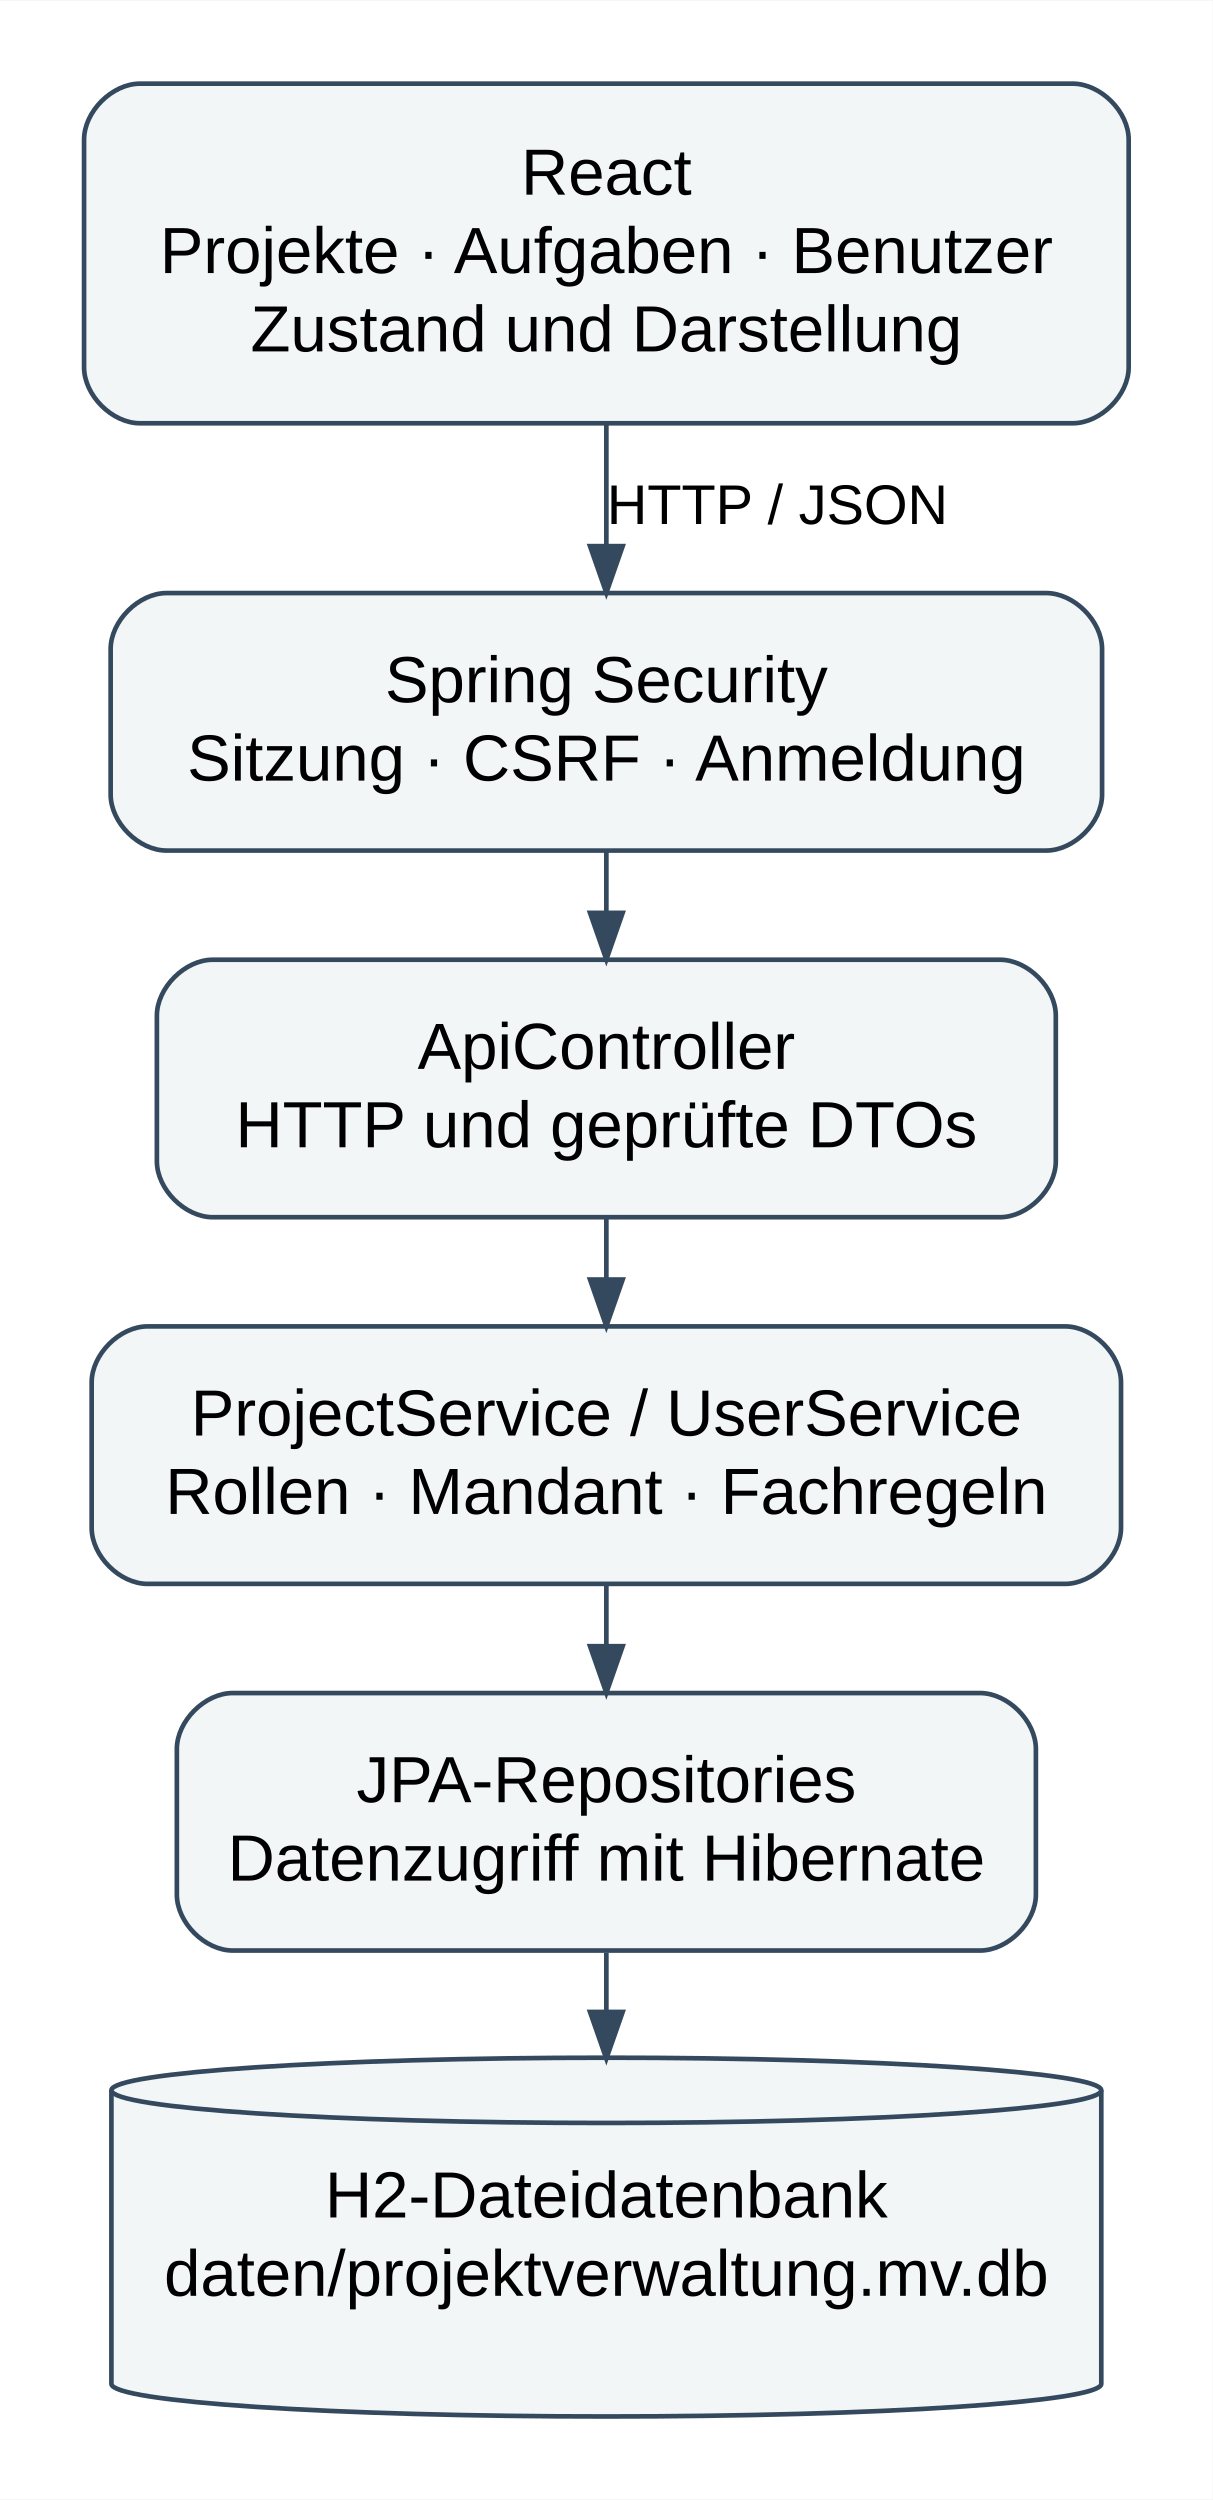
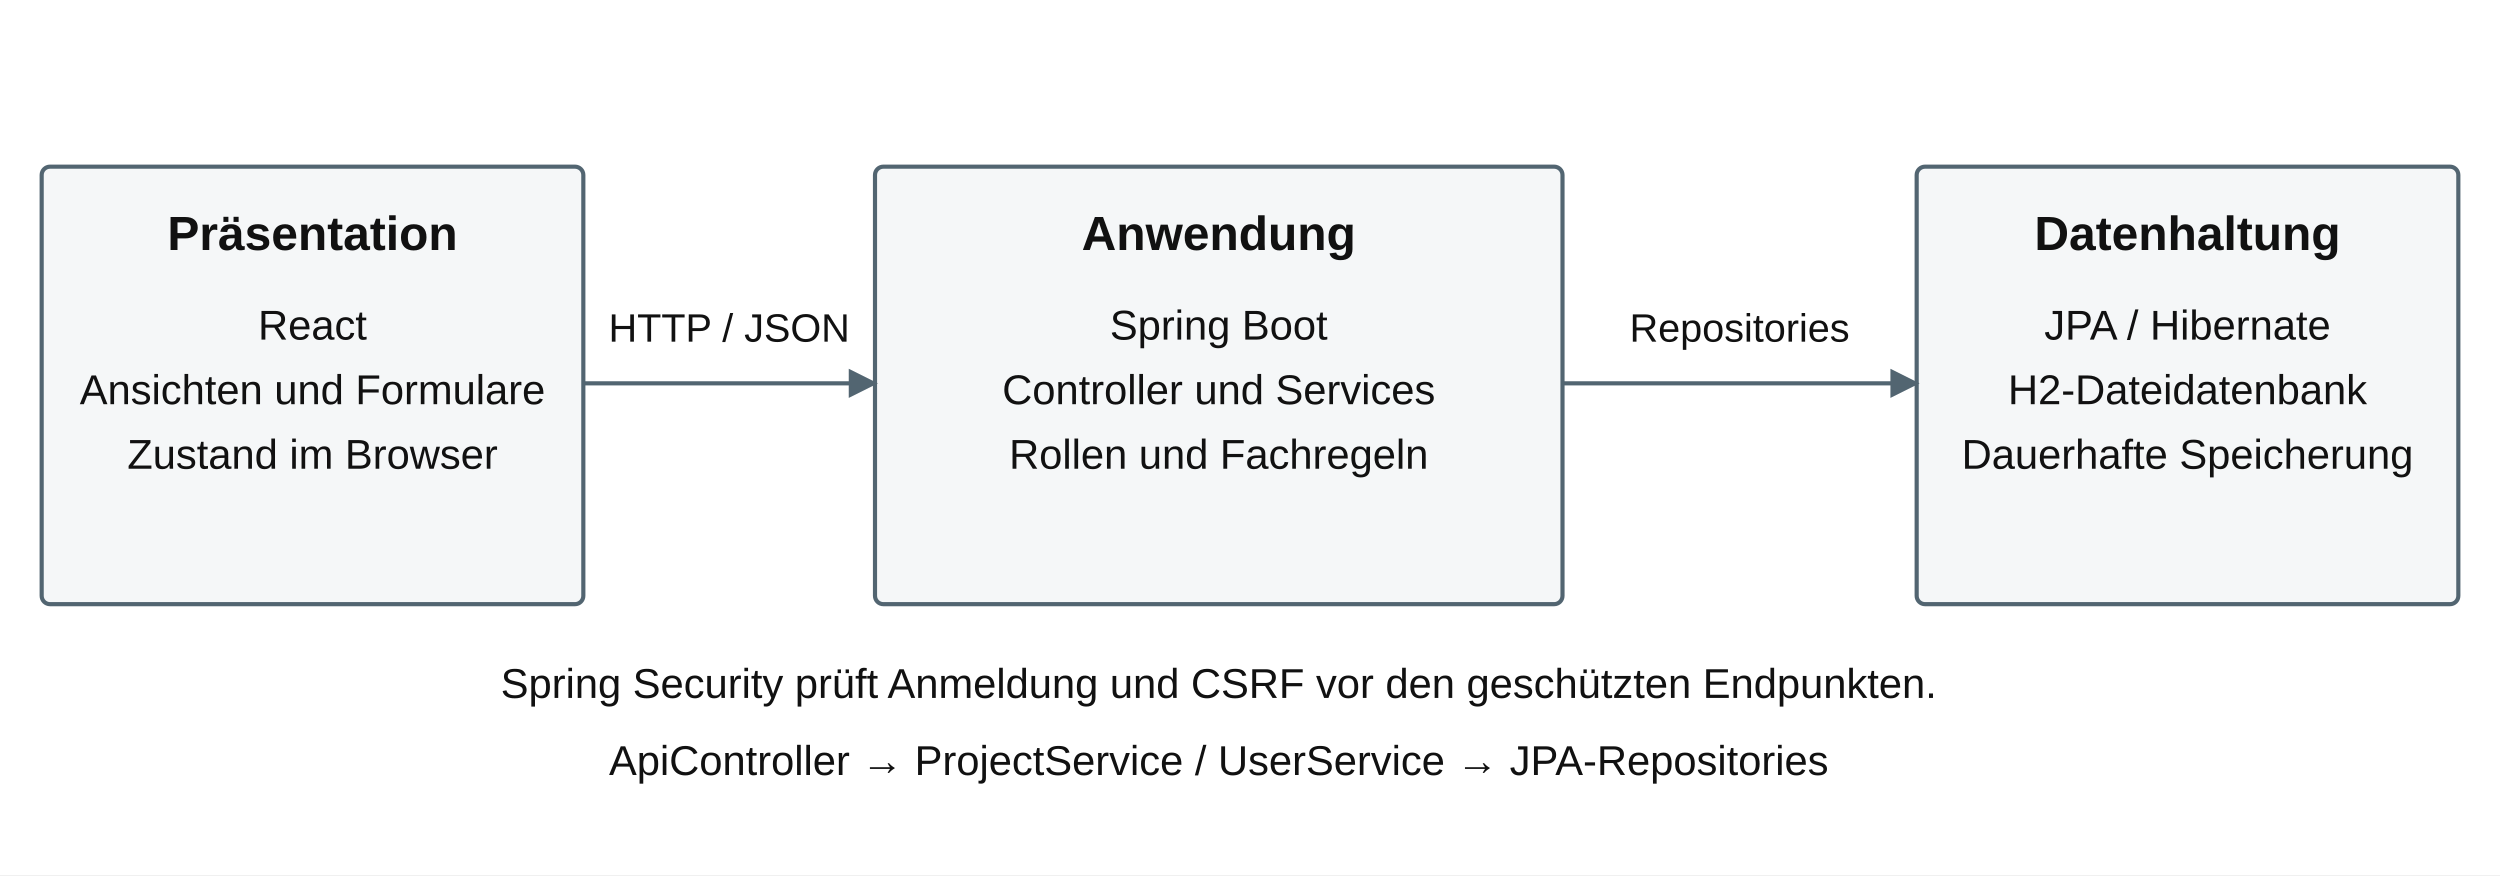
- <svg xmlns="http://www.w3.org/2000/svg" width="260pt" height="536pt" viewBox="0.00 0.00 259.96 535.65">
-   <g id="graph0" class="graph" transform="scale(1 1) rotate(0) translate(18 517.65)">
-     <polygon fill="white" stroke="transparent" points="-18,18 -18,-517.65 241.96,-517.65 241.96,18 -18,18" />
-     <g id="node1" class="node">
-       <path fill="#f2f6f7" stroke="#34495e" d="M211.95,-499.85C211.95,-499.85 12.02,-499.85 12.02,-499.85 6.02,-499.85 0.02,-493.85 0.02,-487.85 0.02,-487.85 0.02,-439.05 0.02,-439.05 0.02,-433.05 6.02,-427.05 12.02,-427.05 12.02,-427.05 211.95,-427.05 211.95,-427.05 217.95,-427.05 223.95,-433.05 223.95,-439.05 223.95,-439.05 223.95,-487.85 223.95,-487.85 223.95,-493.85 217.95,-499.85 211.95,-499.85" />
-       <text text-anchor="middle" x="111.98" y="-476.05" font-family="Arial" font-size="14.00">React</text>
-       <text text-anchor="middle" x="111.98" y="-459.25" font-family="Arial" font-size="14.00">Projekte · Aufgaben · Benutzer</text>
-       <text text-anchor="middle" x="111.98" y="-442.45" font-family="Arial" font-size="14.00">Zustand und Darstellung</text>
-     </g>
-     <g id="node2" class="node">
-       <path fill="#f2f6f7" stroke="#34495e" d="M206.25,-390.65C206.25,-390.65 17.72,-390.65 17.72,-390.65 11.72,-390.65 5.72,-384.65 5.72,-378.65 5.72,-378.65 5.72,-347.45 5.72,-347.45 5.72,-341.45 11.72,-335.45 17.72,-335.45 17.72,-335.45 206.25,-335.45 206.25,-335.45 212.25,-335.45 218.25,-341.45 218.25,-347.45 218.25,-347.45 218.25,-378.65 218.25,-378.65 218.25,-384.65 212.25,-390.65 206.25,-390.65" />
-       <text text-anchor="middle" x="111.98" y="-367.25" font-family="Arial" font-size="14.00">Spring Security</text>
-       <text text-anchor="middle" x="111.98" y="-350.45" font-family="Arial" font-size="14.00">Sitzung · CSRF · Anmeldung</text>
-     </g>
-     <g id="edge1" class="edge">
-       <path fill="none" stroke="#34495e" d="M111.98,-427.2C111.98,-418.66 111.98,-409.5 111.98,-400.88" />
-       <polygon fill="#34495e" stroke="#34495e" points="115.48,-400.71 111.98,-390.71 108.48,-400.71 115.48,-400.71" />
-       <text text-anchor="middle" x="148.65" y="-405.45" font-family="Arial" font-size="12.00">HTTP / JSON</text>
-     </g>
-     <g id="node3" class="node">
-       <path fill="#f2f6f7" stroke="#34495e" d="M196.33,-312.05C196.33,-312.05 27.63,-312.05 27.63,-312.05 21.63,-312.05 15.63,-306.05 15.63,-300.05 15.63,-300.05 15.63,-268.85 15.63,-268.85 15.63,-262.85 21.63,-256.85 27.63,-256.85 27.63,-256.85 196.33,-256.85 196.33,-256.85 202.33,-256.85 208.33,-262.85 208.33,-268.85 208.33,-268.85 208.33,-300.05 208.33,-300.05 208.33,-306.05 202.33,-312.05 196.33,-312.05" />
-       <text text-anchor="middle" x="111.98" y="-288.65" font-family="Arial" font-size="14.00">ApiController</text>
-       <text text-anchor="middle" x="111.98" y="-271.85" font-family="Arial" font-size="14.00">HTTP und geprüfte DTOs</text>
-     </g>
-     <g id="edge2" class="edge">
-       <path fill="none" stroke="#34495e" d="M111.98,-335.26C111.98,-331.04 111.98,-326.61 111.98,-322.21" />
-       <polygon fill="#34495e" stroke="#34495e" points="115.48,-322.1 111.98,-312.1 108.48,-322.1 115.48,-322.1" />
-     </g>
-     <g id="node4" class="node">
-       <path fill="#f2f6f7" stroke="#34495e" d="M210.31,-233.45C210.31,-233.45 13.65,-233.45 13.65,-233.45 7.65,-233.45 1.65,-227.45 1.65,-221.45 1.65,-221.45 1.65,-190.25 1.65,-190.25 1.65,-184.25 7.65,-178.25 13.65,-178.25 13.65,-178.25 210.31,-178.25 210.31,-178.25 216.31,-178.25 222.31,-184.25 222.31,-190.25 222.31,-190.25 222.31,-221.45 222.31,-221.45 222.31,-227.45 216.31,-233.45 210.31,-233.45" />
-       <text text-anchor="middle" x="111.98" y="-210.05" font-family="Arial" font-size="14.00">ProjectService / UserService</text>
-       <text text-anchor="middle" x="111.98" y="-193.25" font-family="Arial" font-size="14.00">Rollen · Mandant · Fachregeln</text>
-     </g>
-     <g id="edge3" class="edge">
-       <path fill="none" stroke="#34495e" d="M111.98,-256.66C111.98,-252.44 111.98,-248.01 111.98,-243.61" />
-       <polygon fill="#34495e" stroke="#34495e" points="115.48,-243.5 111.98,-233.5 108.48,-243.5 115.48,-243.5" />
-     </g>
-     <g id="node5" class="node">
-       <path fill="#f2f6f7" stroke="#34495e" d="M192.06,-154.85C192.06,-154.85 31.91,-154.85 31.91,-154.85 25.91,-154.85 19.91,-148.85 19.91,-142.85 19.91,-142.85 19.91,-111.65 19.91,-111.65 19.91,-105.65 25.91,-99.65 31.91,-99.65 31.91,-99.65 192.06,-99.65 192.06,-99.65 198.06,-99.65 204.06,-105.65 204.06,-111.65 204.06,-111.65 204.06,-142.85 204.06,-142.85 204.06,-148.85 198.06,-154.85 192.06,-154.85" />
-       <text text-anchor="middle" x="111.98" y="-131.45" font-family="Arial" font-size="14.00">JPA-Repositories</text>
-       <text text-anchor="middle" x="111.98" y="-114.65" font-family="Arial" font-size="14.00">Datenzugriff mit Hibernate</text>
-     </g>
-     <g id="edge4" class="edge">
-       <path fill="none" stroke="#34495e" d="M111.98,-178.06C111.98,-173.84 111.98,-169.41 111.98,-165.01" />
-       <polygon fill="#34495e" stroke="#34495e" points="115.48,-164.9 111.98,-154.9 108.48,-164.9 115.48,-164.9" />
-     </g>
-     <g id="node6" class="node">
-       <path fill="#f2f6f7" stroke="#34495e" d="M218.08,-69.69C218.08,-73.54 170.53,-76.68 111.98,-76.68 53.44,-76.68 5.88,-73.54 5.88,-69.69 5.88,-69.69 5.88,-6.76 5.88,-6.76 5.88,-2.91 53.44,0.23 111.98,0.23 170.53,0.23 218.08,-2.91 218.08,-6.76 218.08,-6.76 218.08,-69.69 218.08,-69.69" />
-       <path fill="none" stroke="#34495e" d="M218.08,-69.69C218.08,-65.83 170.53,-62.69 111.98,-62.69 53.44,-62.69 5.88,-65.83 5.88,-69.69" />
-       <text text-anchor="middle" x="111.98" y="-42.43" font-family="Arial" font-size="14.00">H2-Dateidatenbank</text>
-       <text text-anchor="middle" x="111.98" y="-25.63" font-family="Arial" font-size="14.00">daten/projektverwaltung.mv.db</text>
-     </g>
-     <g id="edge5" class="edge">
-       <path fill="none" stroke="#34495e" d="M111.98,-99.19C111.98,-95.15 111.98,-90.89 111.98,-86.57" />
-       <polygon fill="#34495e" stroke="#34495e" points="115.48,-86.49 111.98,-76.49 108.48,-86.49 115.48,-86.49" />
-     </g>
-   </g>
+ <svg xmlns="http://www.w3.org/2000/svg" width="1200" height="420" viewBox="0 0 1200 420">
+   <rect width="100%" height="100%" fill="white" />
+   <defs>
+     <marker id="arrow" viewBox="0 0 10 10" refX="9" refY="5" markerWidth="7" markerHeight="7" orient="auto-start-reverse">
+       <path d="M0 0 L10 5 L0 10 Z" fill="#526571" />
+     </marker>
+   </defs>
+   <rect x="20" y="80" width="260" height="210" rx="4" fill="#F5F7F8" stroke="#526571" stroke-width="2" />
+   <text x="150.0" y="120" font-family="Arial" font-size="23" font-weight="bold" text-anchor="middle" fill="#111111">Präsentation</text>
+   <text x="150.0" y="163" font-family="Arial" font-size="20" font-weight="normal" text-anchor="middle" fill="#111111">React</text>
+   <text x="150.0" y="194" font-family="Arial" font-size="20" font-weight="normal" text-anchor="middle" fill="#111111">Ansichten und Formulare</text>
+   <text x="150.0" y="225" font-family="Arial" font-size="20" font-weight="normal" text-anchor="middle" fill="#111111">Zustand im Browser</text>
+   <rect x="420" y="80" width="330" height="210" rx="4" fill="#F5F7F8" stroke="#526571" stroke-width="2" />
+   <text x="585.0" y="120" font-family="Arial" font-size="23" font-weight="bold" text-anchor="middle" fill="#111111">Anwendung</text>
+   <text x="585.0" y="163" font-family="Arial" font-size="20" font-weight="normal" text-anchor="middle" fill="#111111">Spring Boot</text>
+   <text x="585.0" y="194" font-family="Arial" font-size="20" font-weight="normal" text-anchor="middle" fill="#111111">Controller und Services</text>
+   <text x="585.0" y="225" font-family="Arial" font-size="20" font-weight="normal" text-anchor="middle" fill="#111111">Rollen und Fachregeln</text>
+   <rect x="920" y="80" width="260" height="210" rx="4" fill="#F5F7F8" stroke="#526571" stroke-width="2" />
+   <text x="1050.0" y="120" font-family="Arial" font-size="23" font-weight="bold" text-anchor="middle" fill="#111111">Datenhaltung</text>
+   <text x="1050.0" y="163" font-family="Arial" font-size="20" font-weight="normal" text-anchor="middle" fill="#111111">JPA / Hibernate</text>
+   <text x="1050.0" y="194" font-family="Arial" font-size="20" font-weight="normal" text-anchor="middle" fill="#111111">H2-Dateidatenbank</text>
+   <text x="1050.0" y="225" font-family="Arial" font-size="20" font-weight="normal" text-anchor="middle" fill="#111111">Dauerhafte Speicherung</text>
+   <path d="M280 184 H420" fill="none" stroke="#526571" stroke-width="2" marker-end="url(#arrow)" />
+   <text x="350" y="164" font-family="Arial" font-size="19" font-weight="normal" text-anchor="middle" fill="#111111">HTTP / JSON</text>
+   <path d="M750 184 H920" fill="none" stroke="#526571" stroke-width="2" marker-end="url(#arrow)" />
+   <text x="835" y="164" font-family="Arial" font-size="19" font-weight="normal" text-anchor="middle" fill="#111111">Repositories</text>
+   <text x="585" y="335" font-family="Arial" font-size="20" font-weight="normal" text-anchor="middle" fill="#111111">Spring Security prüft Anmeldung und CSRF vor den geschützten Endpunkten.</text>
+   <text x="585" y="372" font-family="Arial" font-size="20" font-weight="normal" text-anchor="middle" fill="#111111">ApiController → ProjectService / UserService → JPA-Repositories</text>
</svg>
